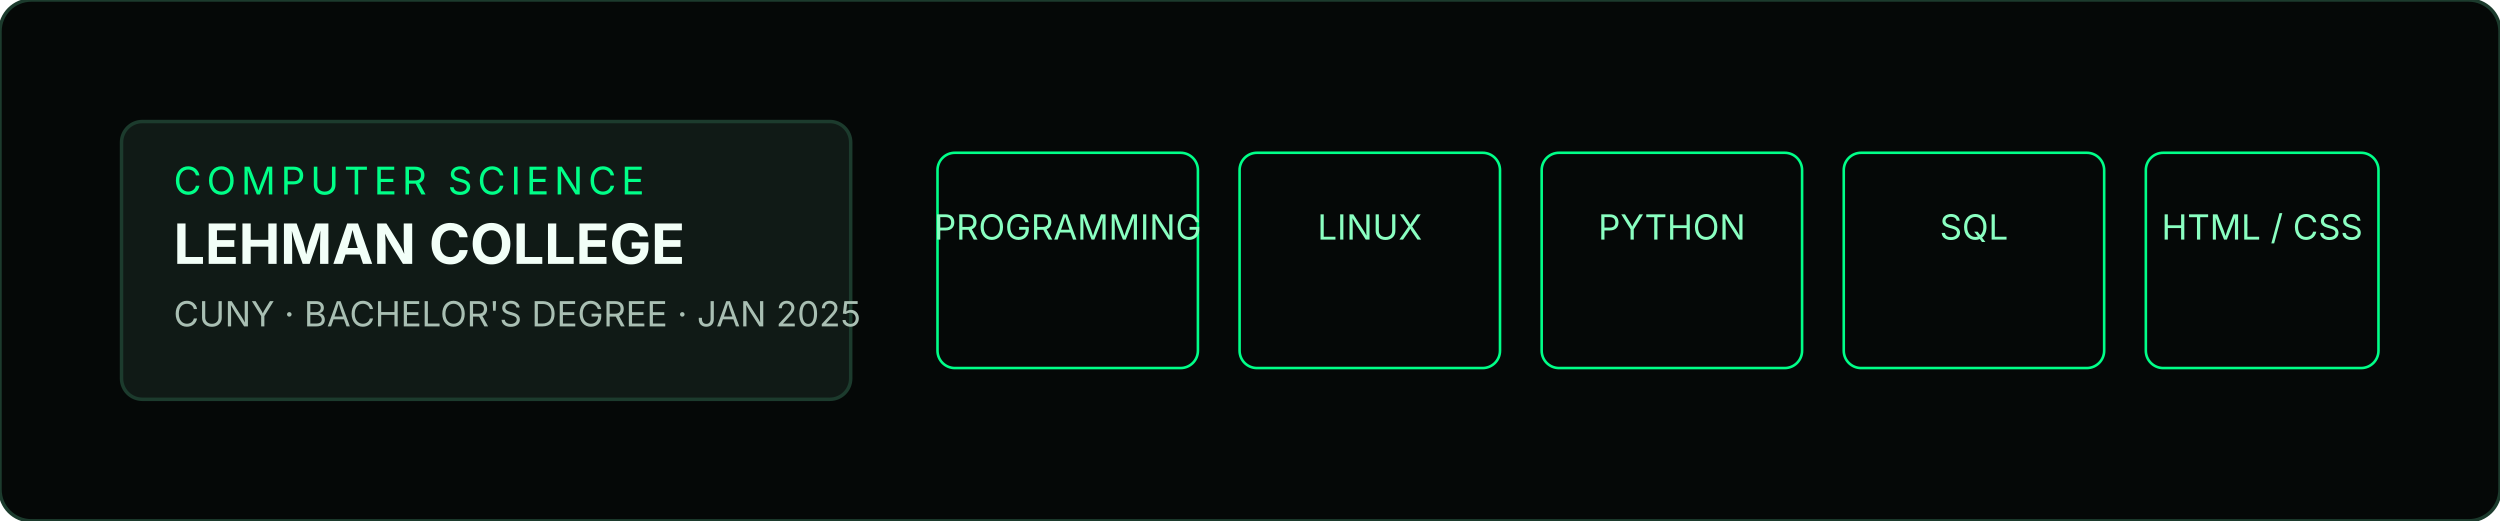
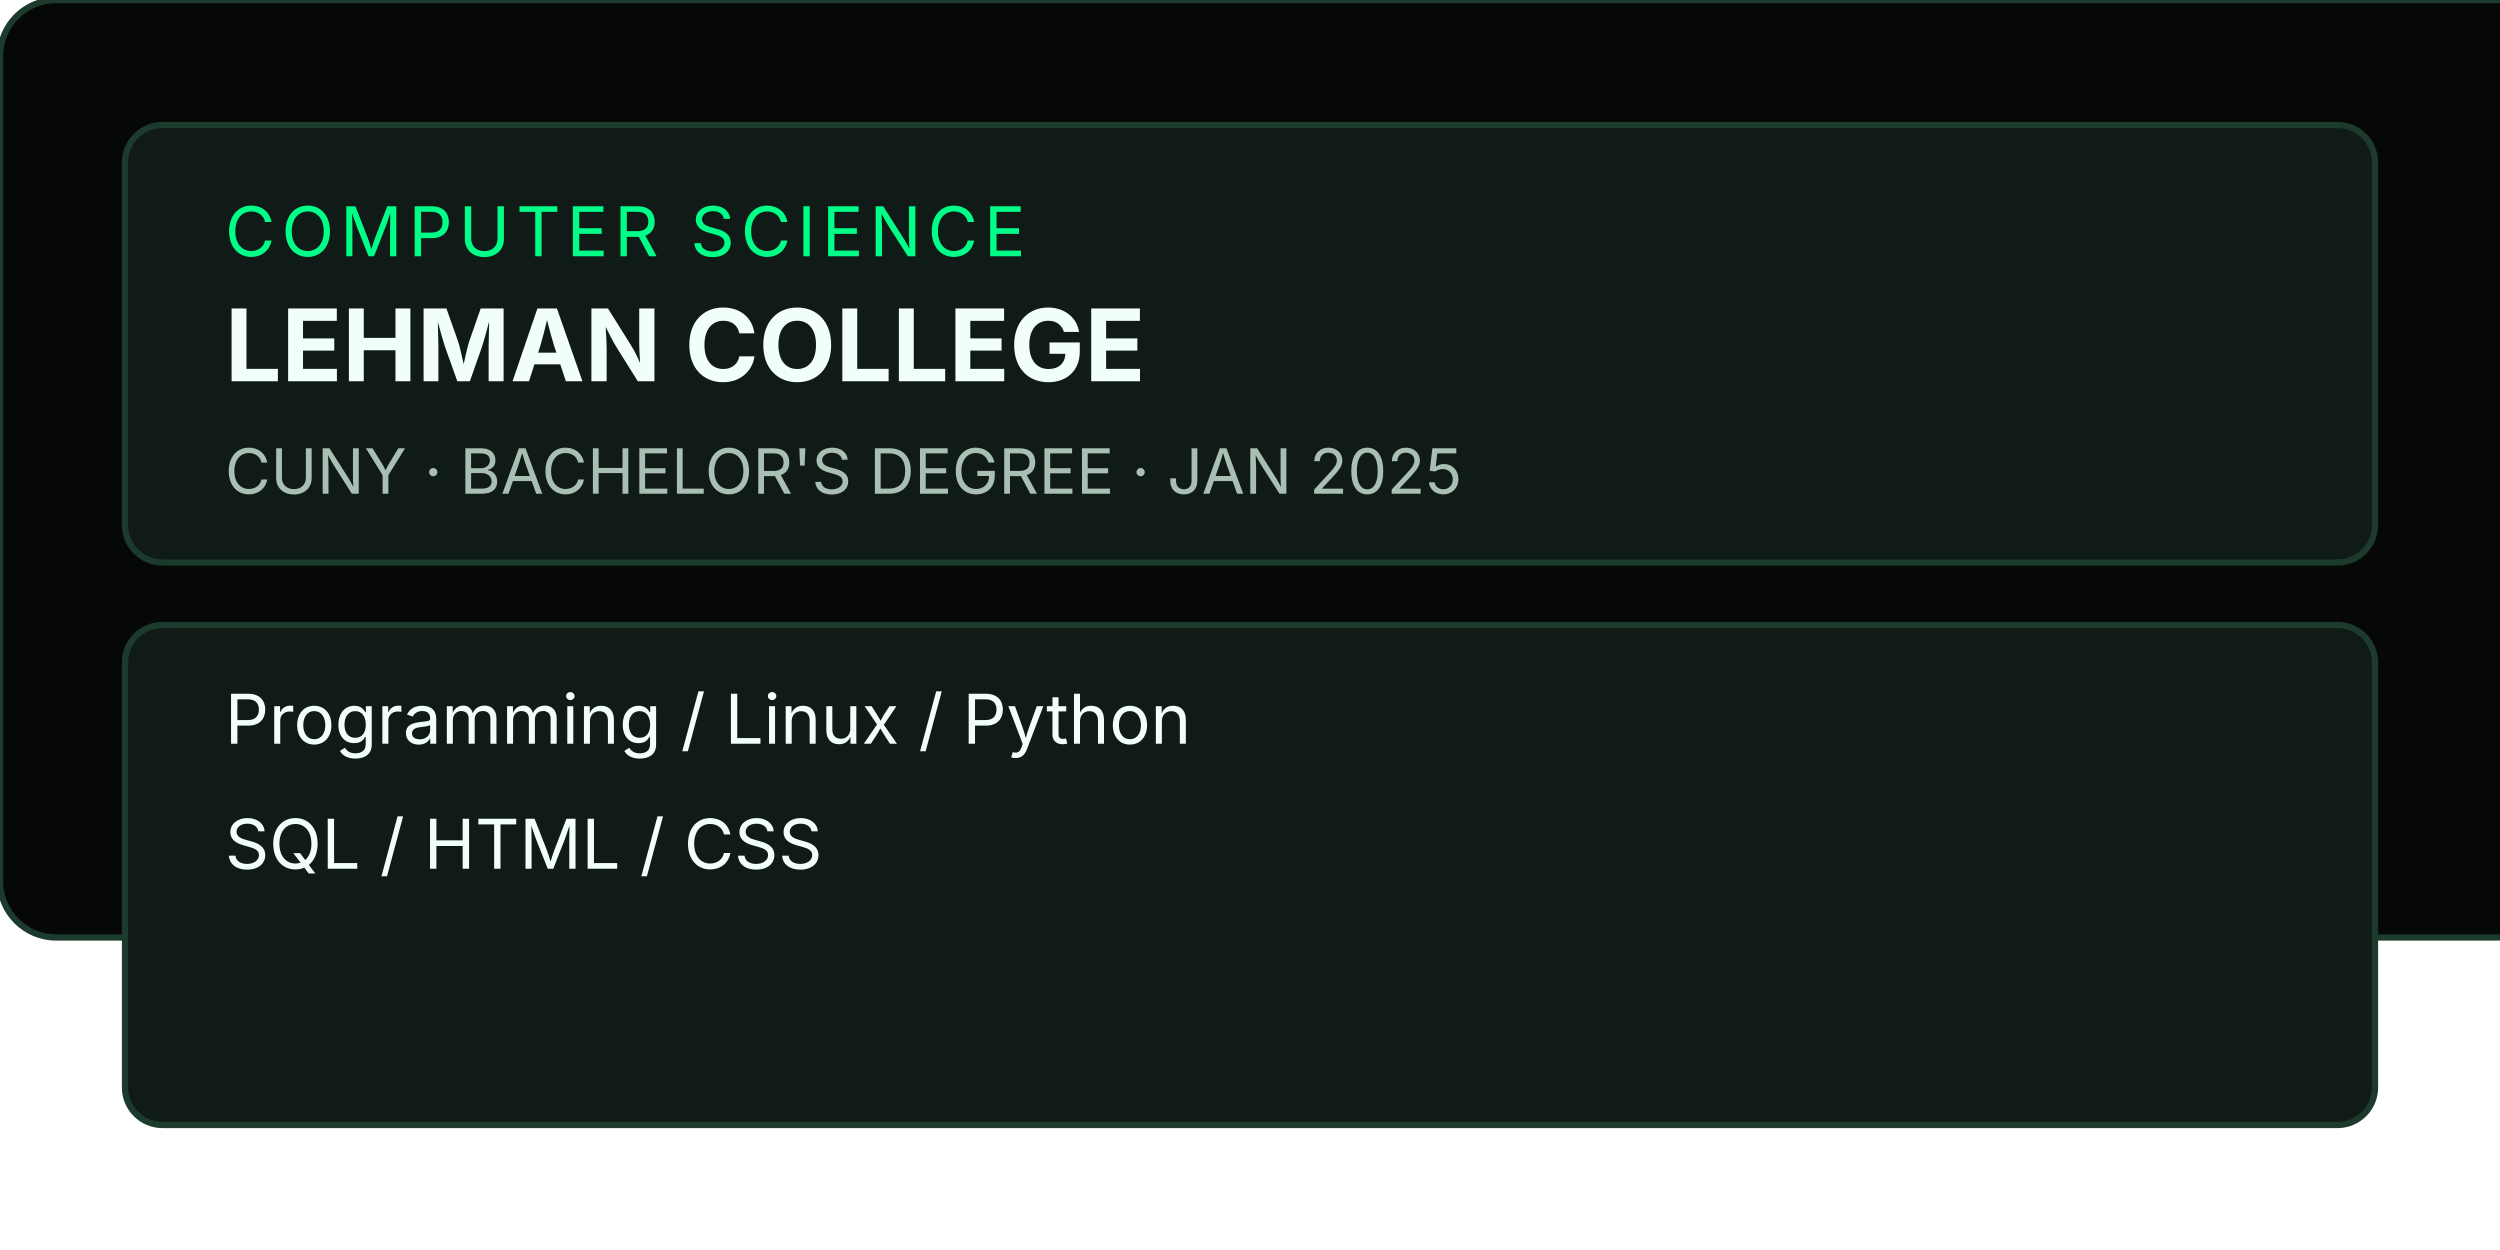
- <svg xmlns="http://www.w3.org/2000/svg" width="1440" height="300" viewBox="0 0 1440 300" role="img" aria-labelledby="title">
+ <svg xmlns="http://www.w3.org/2000/svg" width="800" height="400" viewBox="0 0 800 400" role="img" aria-labelledby="title">
  <rect width="1440" height="300" rx="18" fill="#050807" stroke="#1C3B2D" stroke-width="2" />
  <g fill="#101A16" stroke="#1C3B2D" stroke-width="2">
-     <rect x="70" y="70" width="420" height="160" rx="12" />
+     <rect x="40" y="40" width="720" height="140" rx="12" />
+     <rect x="40" y="200" width="720" height="160" rx="12" />
  </g>
  <g font-family="Inter, Segoe UI, Arial, sans-serif">
-     <text x="100" y="112" fill="#00FF88" font-size="22" letter-spacing="3">COMPUTER SCIENCE</text>
-     <text x="100" y="152" fill="#F2FFF8" font-size="32" font-weight="700">LEHMAN COLLEGE</text>
-     <text x="100" y="188" fill="#A9BFB3" font-size="20">CUNY · BACHELOR'S DEGREE · JAN 2025</text>
+     <text x="72" y="82" fill="#00FF88" font-size="22" letter-spacing="2">COMPUTER SCIENCE</text>
+     <text x="72" y="122" fill="#F2FFF8" font-size="32" font-weight="700">LEHMAN COLLEGE</text>
+     <text x="72" y="158" fill="#A9BFB3" font-size="20">CUNY · BACHELOR'S DEGREE · JAN 2025</text>
  </g>
-   <g fill="#050807" stroke="#00FF88" stroke-width="1.5">
-     <rect x="540" y="88" width="150" height="124" rx="10" />
-     <rect x="714" y="88" width="150" height="124" rx="10" />
-     <rect x="888" y="88" width="150" height="124" rx="10" />
-     <rect x="1062" y="88" width="150" height="124" rx="10" />
-     <rect x="1236" y="88" width="134" height="124" rx="10" />
-   </g>
-   <g font-family="Inter, Segoe UI, Arial, sans-serif" text-anchor="middle" fill="#8AFFC1" font-size="20">
-     <text x="615" y="138">PROGRAMMING</text>
-     <text x="789" y="138">LINUX</text>
-     <text x="963" y="138">PYTHON</text>
-     <text x="1137" y="138">SQL</text>
-     <text x="1303" y="138">HTML / CSS</text>
+   <g font-family="Inter, Segoe UI, Arial, sans-serif" fill="#F2FFF8" font-size="22">
+     <text x="72" y="238">Programming / Linux / Python</text>
+     <text x="72" y="278">SQL / HTML / CSS</text>
  </g>
</svg>
